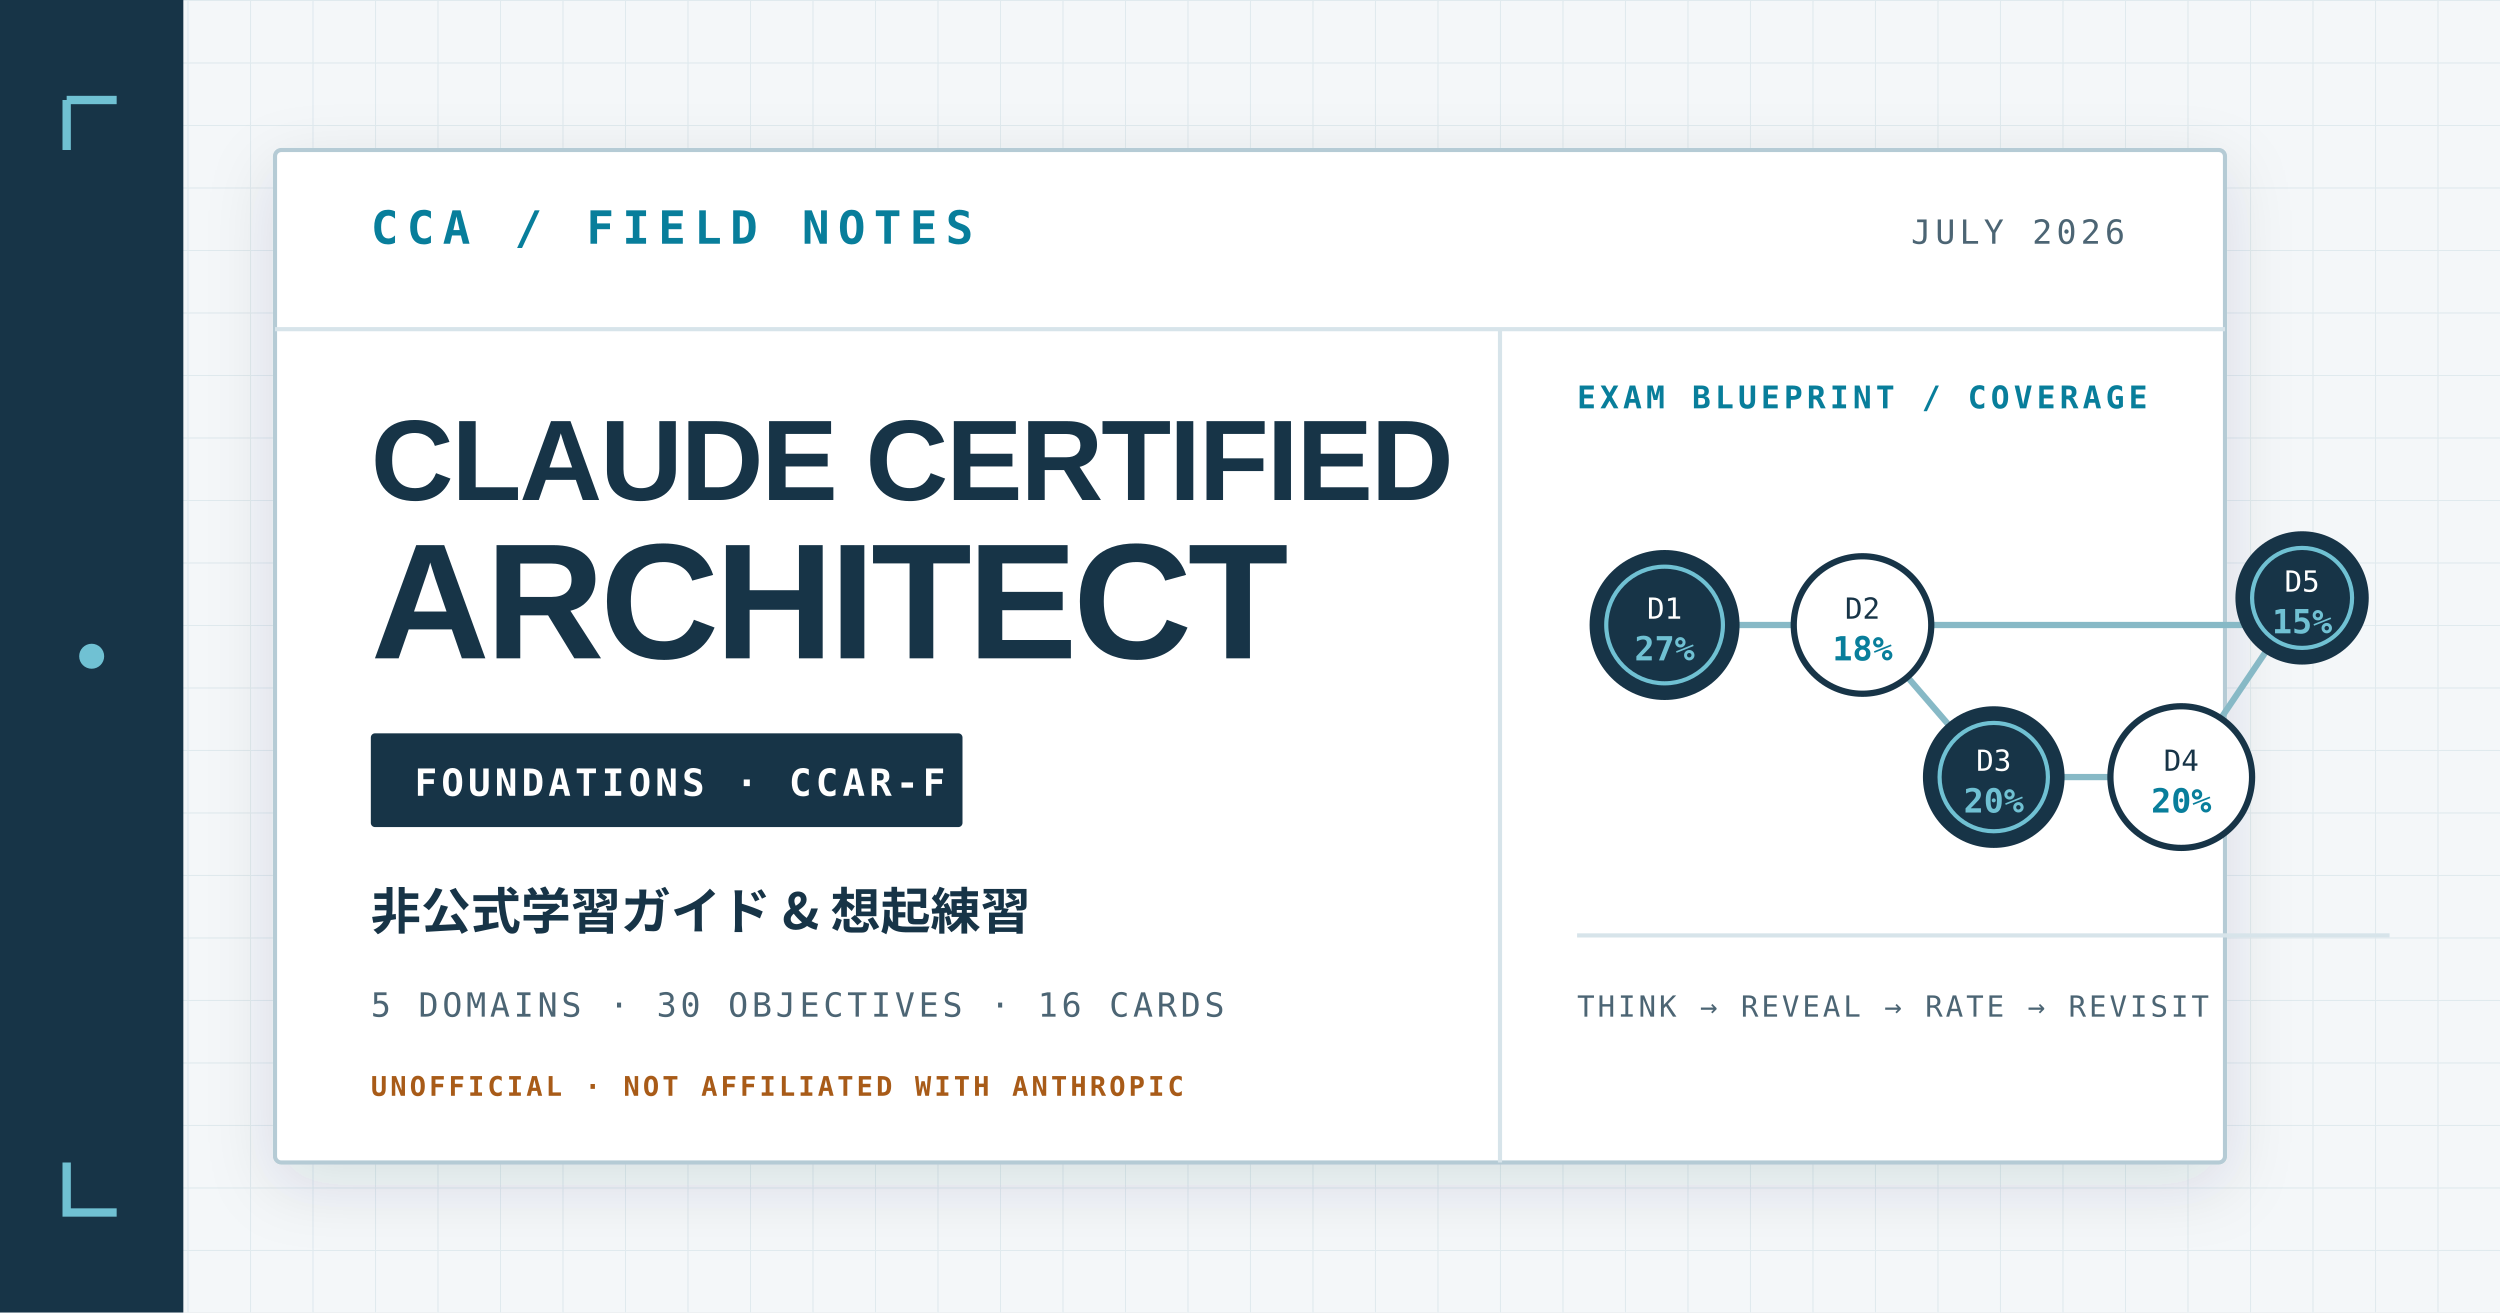
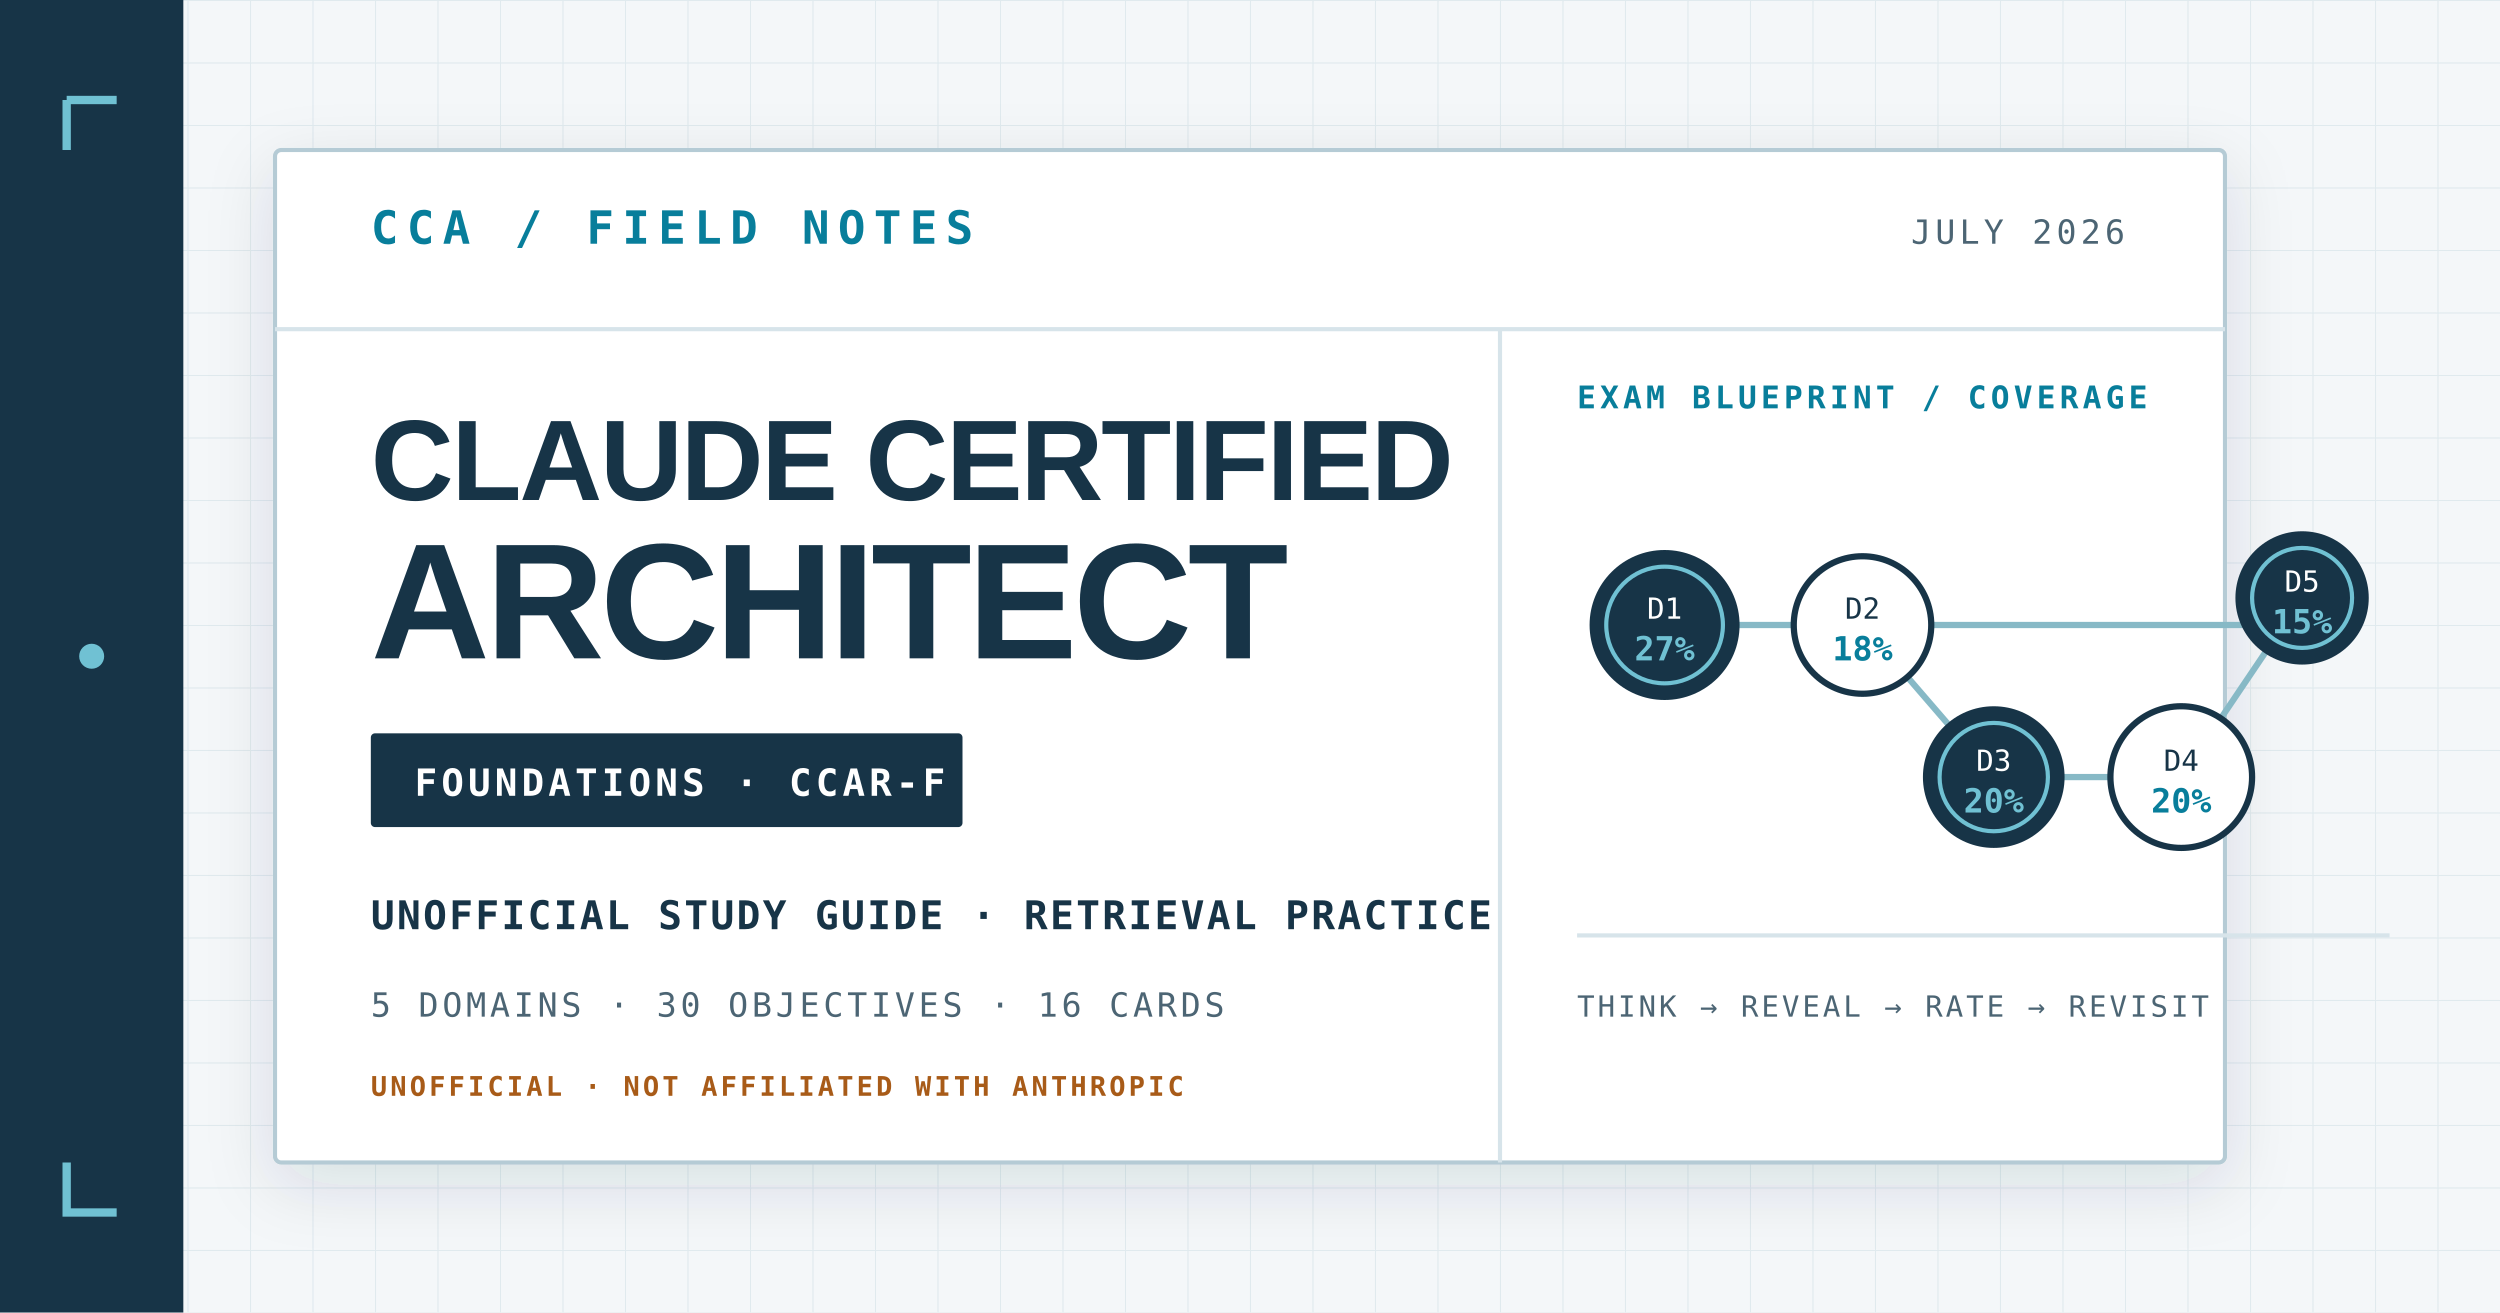
<svg xmlns="http://www.w3.org/2000/svg" width="1200" height="630" viewBox="0 0 1200 630">
  <defs>
    <pattern id="grid" width="30" height="30" patternUnits="userSpaceOnUse">
      <path d="M30 0H0V30" fill="none" stroke="#d7e4ea" stroke-width="1" opacity=".7" />
    </pattern>
    <filter id="shadow" x="-20%" y="-20%" width="140%" height="140%">
      <feDropShadow dx="0" dy="10" stdDeviation="16" flood-color="#173447" flood-opacity=".12" />
    </filter>
  </defs>
  <rect width="1200" height="630" fill="#f4f7f9" />
  <rect width="1200" height="630" fill="url(#grid)" />
  <rect width="88" height="630" fill="#173447" />
  <path d="M32 48h24M32 48v24M56 582H32v-24" fill="none" stroke="#70c1d3" stroke-width="4" />
  <circle cx="44" cy="315" r="6" fill="#70c1d3" />
  <g filter="url(#shadow)">
    <rect x="132" y="72" width="936" height="486" rx="3" fill="#fff" stroke="#b5cbd5" stroke-width="2" />
  </g>
  <path d="M132 158h936M720 158v400" fill="none" stroke="#d7e4ea" stroke-width="2" />
  <g font-family="SFMono-Regular, Menlo, Consolas, monospace">
    <text x="178" y="117" fill="#087e9b" font-size="22" font-weight="700" letter-spacing="4">CCA / FIELD NOTES</text>
    <text x="1020" y="117" fill="#4c6574" font-size="16" text-anchor="end" letter-spacing="2">JULY 2026</text>
  </g>
  <g font-family="Arial Narrow, Avenir Next Condensed, Arial, sans-serif" fill="#173447" font-weight="700">
    <text x="178" y="240" font-size="55" letter-spacing="-1">CLAUDE CERTIFIED</text>
    <text x="178" y="316" font-size="79" letter-spacing="-2">ARCHITECT</text>
  </g>
  <rect x="178" y="352" width="284" height="45" rx="2" fill="#173447" />
  <text x="199" y="382" fill="#fff" font-family="SFMono-Regular, Menlo, Consolas, monospace" font-size="18" font-weight="700" letter-spacing="2">FOUNDATIONS · CCAR-F</text>
-   <text x="178" y="446" fill="#173447" font-family="Hiragino Sans, Yu Gothic, Noto Sans CJK JP, sans-serif" font-size="24" font-weight="600">非公式学習ガイド &amp; 想起練習</text>
+   <text x="178" y="446" fill="#173447" font-family="SFMono-Regular, Menlo, Consolas, monospace" font-size="19" font-weight="700" letter-spacing="1.1">UNOFFICIAL STUDY GUIDE · RETRIEVAL PRACTICE</text>
  <text x="178" y="488" fill="#4c6574" font-family="SFMono-Regular, Menlo, Consolas, monospace" font-size="16" letter-spacing="1.8">5 DOMAINS · 30 OBJECTIVES · 16 CARDS</text>
  <text x="178" y="526" fill="#a85b18" font-family="SFMono-Regular, Menlo, Consolas, monospace" font-size="13" font-weight="700" letter-spacing="1.5">UNOFFICIAL · NOT AFFILIATED WITH ANTHROPIC</text>
  <g transform="translate(757 196)">
    <text x="0" y="0" fill="#087e9b" font-family="SFMono-Regular, Menlo, Consolas, monospace" font-size="15" font-weight="700" letter-spacing="2">EXAM BLUEPRINT / COVERAGE</text>
    <path d="M42 104H137L200 177H290L348 91M137 104H348" fill="none" stroke="#87b9c6" stroke-width="3" />
    <g font-family="SFMono-Regular, Menlo, Consolas, monospace" text-anchor="middle">
      <g transform="translate(42 104)">
        <circle r="36" fill="#173447" />
        <circle r="28" fill="none" stroke="#70c1d3" stroke-width="2" />
        <text y="-3" fill="#fff" font-size="14">D1</text>
        <text y="17" fill="#70c1d3" font-size="16" font-weight="700">27%</text>
      </g>
      <g transform="translate(137 104)">
        <circle r="33" fill="#fff" stroke="#173447" stroke-width="3" />
        <text y="-3" fill="#173447" font-size="14">D2</text>
        <text y="17" fill="#087e9b" font-size="16" font-weight="700">18%</text>
      </g>
      <g transform="translate(200 177)">
        <circle r="34" fill="#173447" />
        <circle r="26" fill="none" stroke="#70c1d3" stroke-width="2" />
        <text y="-3" fill="#fff" font-size="14">D3</text>
        <text y="17" fill="#70c1d3" font-size="16" font-weight="700">20%</text>
      </g>
      <g transform="translate(290 177)">
        <circle r="34" fill="#fff" stroke="#173447" stroke-width="3" />
        <text y="-3" fill="#173447" font-size="14">D4</text>
        <text y="17" fill="#087e9b" font-size="16" font-weight="700">20%</text>
      </g>
      <g transform="translate(348 91)">
        <circle r="32" fill="#173447" />
        <circle r="24" fill="none" stroke="#70c1d3" stroke-width="2" />
        <text y="-3" fill="#fff" font-size="14">D5</text>
        <text y="17" fill="#70c1d3" font-size="16" font-weight="700">15%</text>
      </g>
    </g>
    <rect x="0" y="252" width="390" height="2" fill="#d7e4ea" />
    <text x="0" y="292" fill="#4c6574" font-family="SFMono-Regular, Menlo, Consolas, monospace" font-size="14" letter-spacing="1.4">THINK → REVEAL → RATE → REVISIT</text>
  </g>
</svg>
